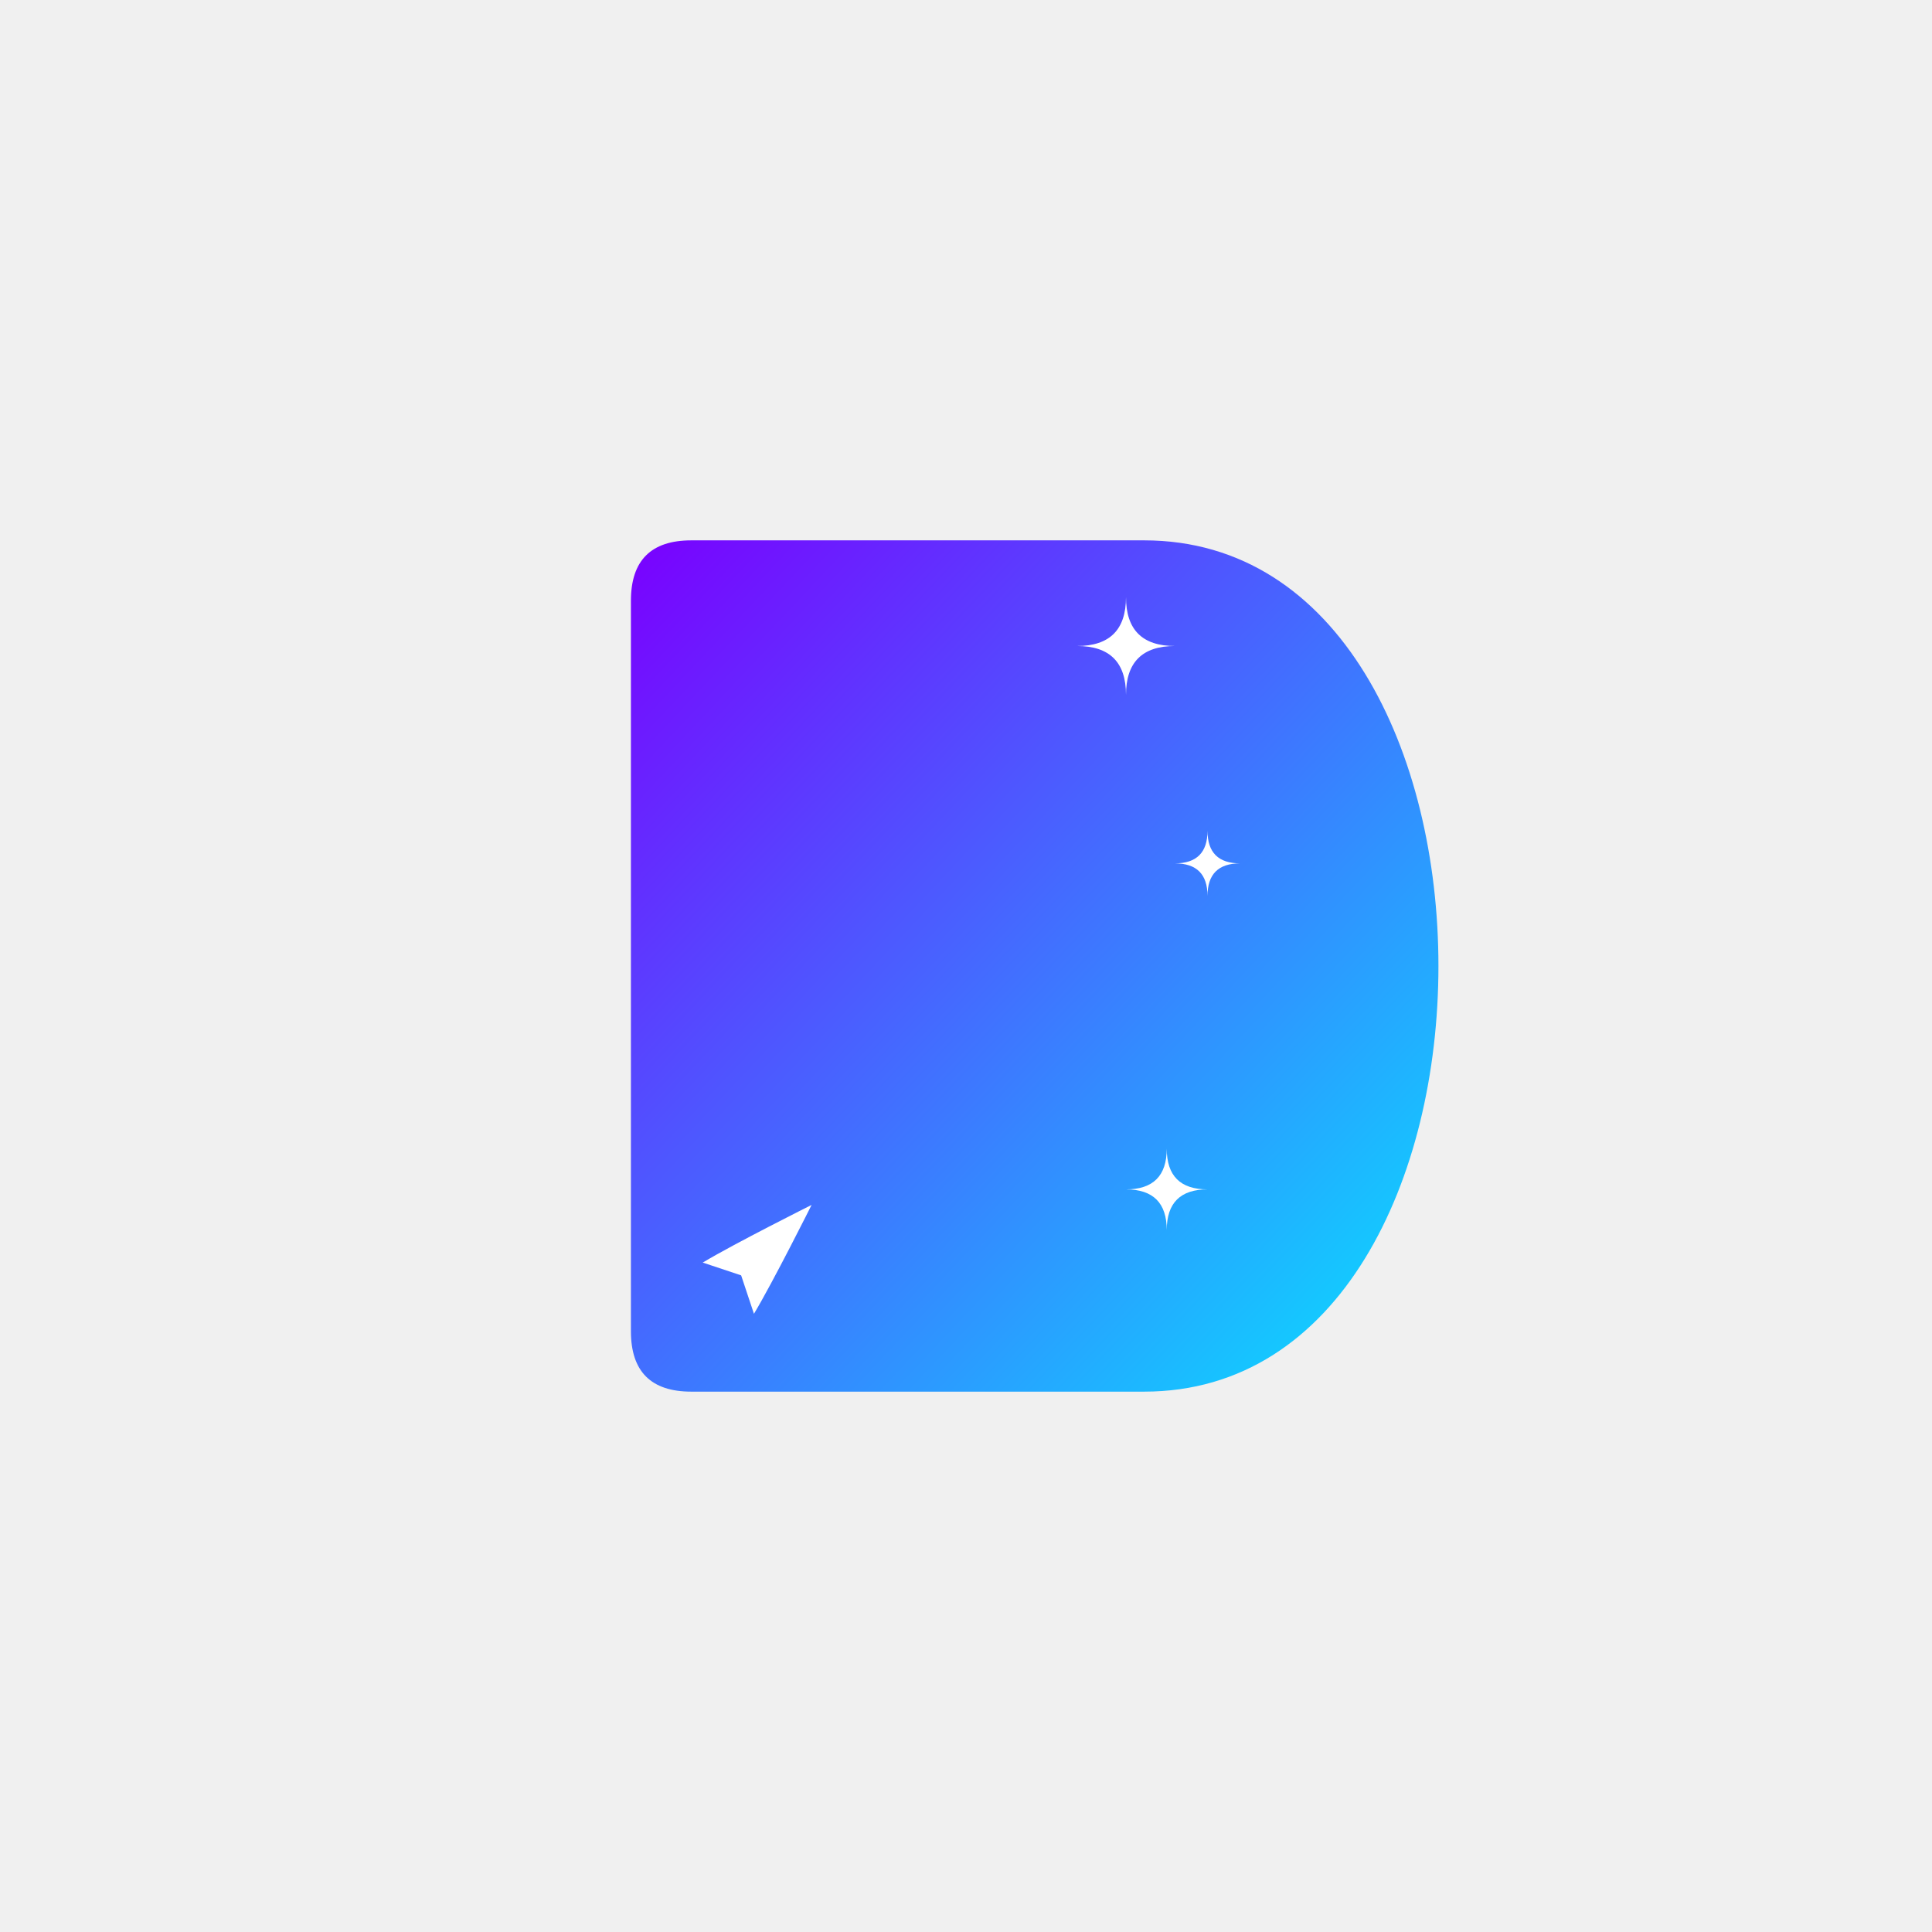
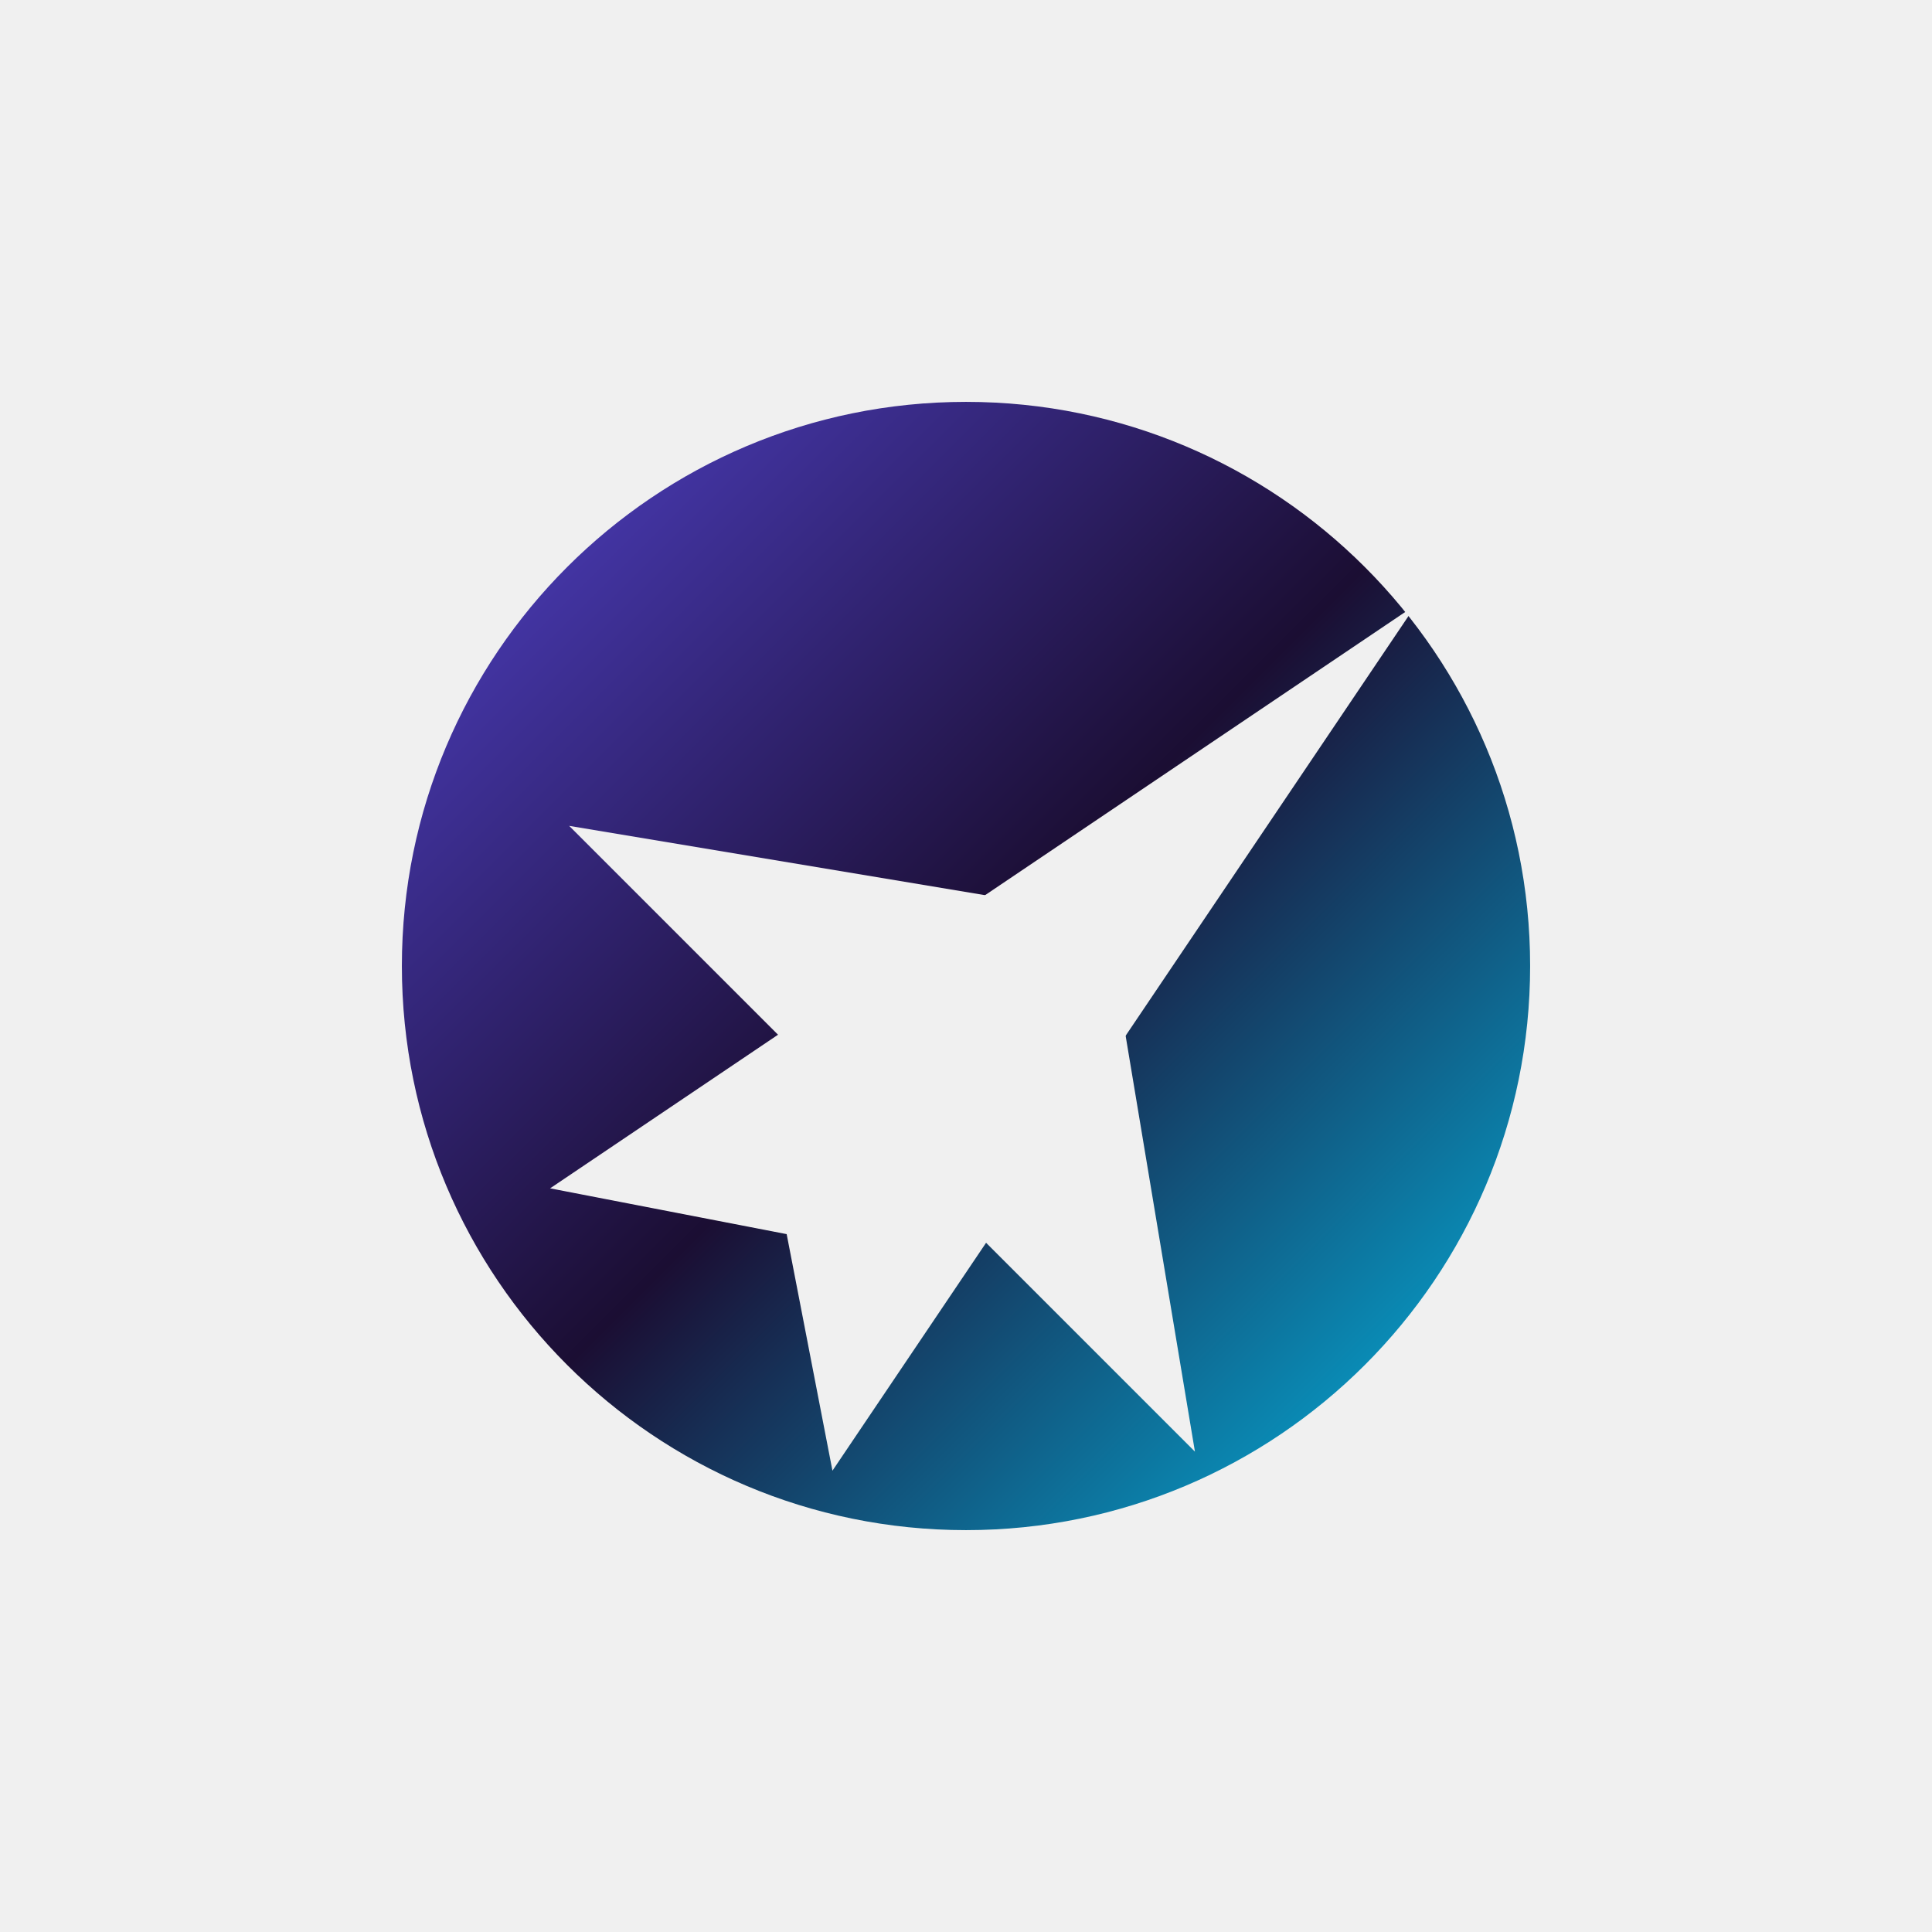
<svg xmlns="http://www.w3.org/2000/svg" width="512" height="512" viewBox="0 0 512 512" fill="none">
  <defs>
-     <linearGradient id="neon_gradient" x1="130" y1="115" x2="430" y2="397" gradientUnits="userSpaceOnUse">
-       <stop offset="0%" stop-color="#7A00FF" />
-       <stop offset="100%" stop-color="#00F0FF" />
+     <linearGradient id="dark_d_gradient" x1="0" y1="0" x2="512" y2="512" gradientUnits="userSpaceOnUse">
+       <stop stop-color="#594AE2" />
+       <stop offset="0.5" stop-color="#1b0e33" />
+       <stop offset="1" stop-color="#00d2ff" />
    </linearGradient>
-     <path id="s" d="M 0 -6 Q 0 0, 6 0 Q 0 0, 0 6 Q 0 0, -6 0 Q 0 0, 0 -6 Z" fill="white" />
+     <circle id="orbital-ring" cx="256" cy="256" r="230" />
+     <g id="united-rocket">
+       <path d="M 256 20 L 330 400 L 256 350 L 182 400 Z" />
+       <path d="M 280 200 L 420 300 L 300 300 Z" />
+       <path d="M 232 200 L 92 300 L 212 300 Z" />
+     </g>
  </defs>
-   <g transform="translate(256 256) scale(0.8) translate(-256 -256)">
-     <g transform="translate(15, 0)">
-       <path d="M130 135 Q 130 115, 150 115 H 300 C 430 115, 430 397, 300 397 H 150 Q 130 397, 130 377 V 135 Z" fill="url(#neon_gradient)" />
-     </g>
-     <g transform="translate(190, 350) rotate(45) scale(1.5)">
-       <path d="M0 -14 C 0 -14, -6 4, -8 12 L 0 8 L 8 12 C 6 4, 0 -14, 0 -14 Z" fill="white" />
-     </g>
-     <g transform="translate(390, 150) scale(0.9)">
-       <g stroke="none">
-         <use href="#s" x="-30" y="0" transform="scale(3.0)" />
-         <use href="#s" x="-30" y="40" transform="scale(2.0)" />
-         <use href="#s" x="-30" y="80" transform="scale(2.5)" />
+   <g transform="translate(256 256) scale(0.65) translate(-256 -256)">
+     <mask id="cutout-mask">
+       <rect width="100%" height="100%" fill="white" />
+       <g transform="translate(256 256) rotate(45) translate(-256 -256) scale(1.1)">
+         <use href="#united-rocket" fill="black" />
      </g>
-     </g>
+     </mask>
+     <use href="#orbital-ring" fill="url(#dark_d_gradient)" mask="url(#cutout-mask)" />
  </g>
</svg>
